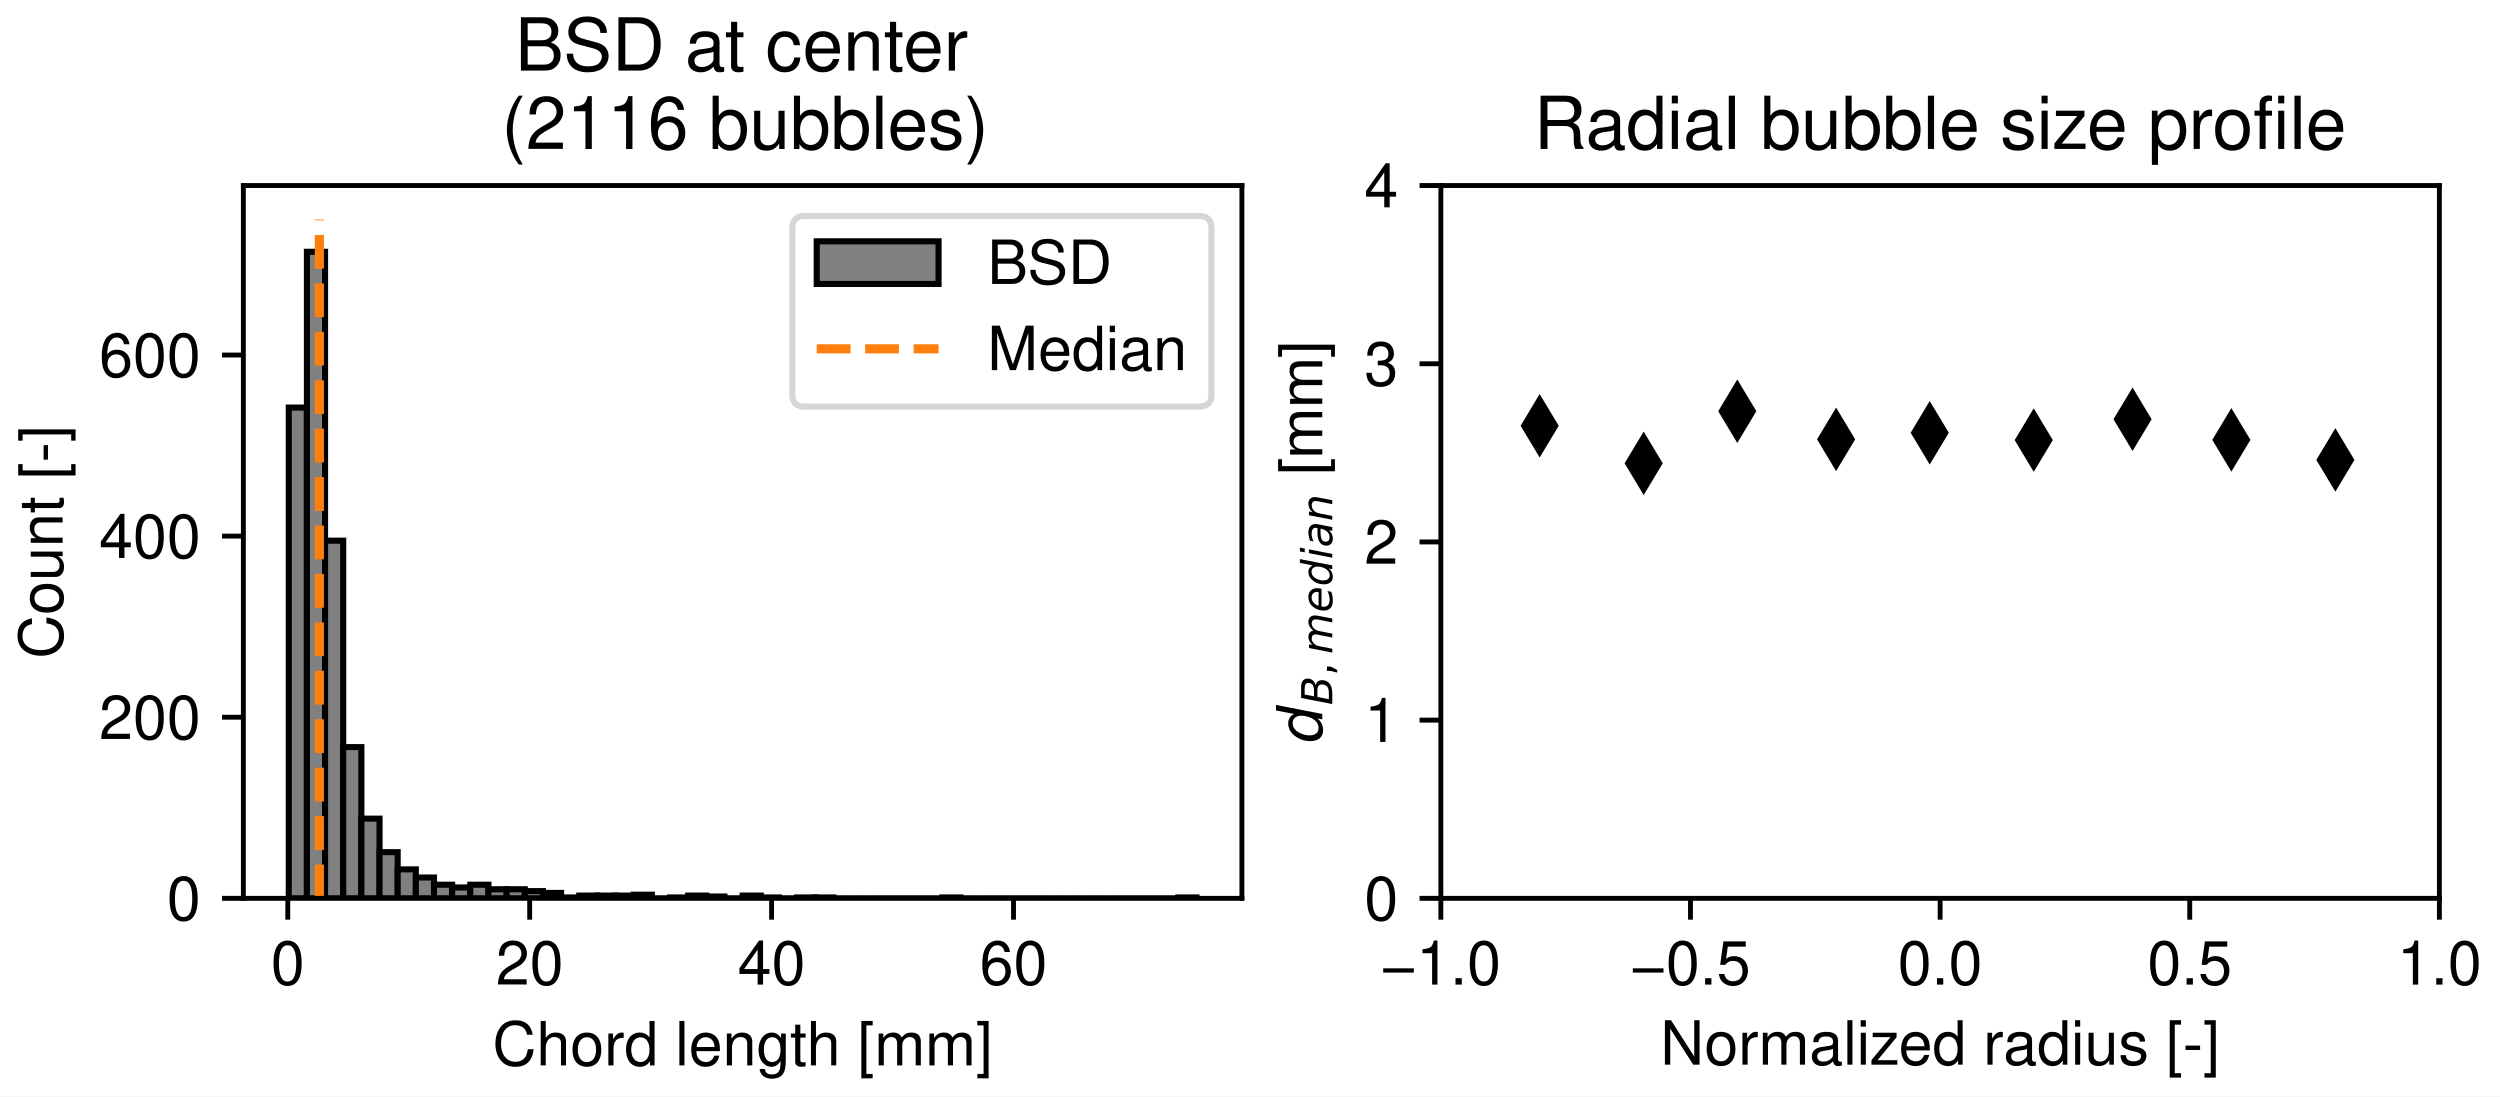
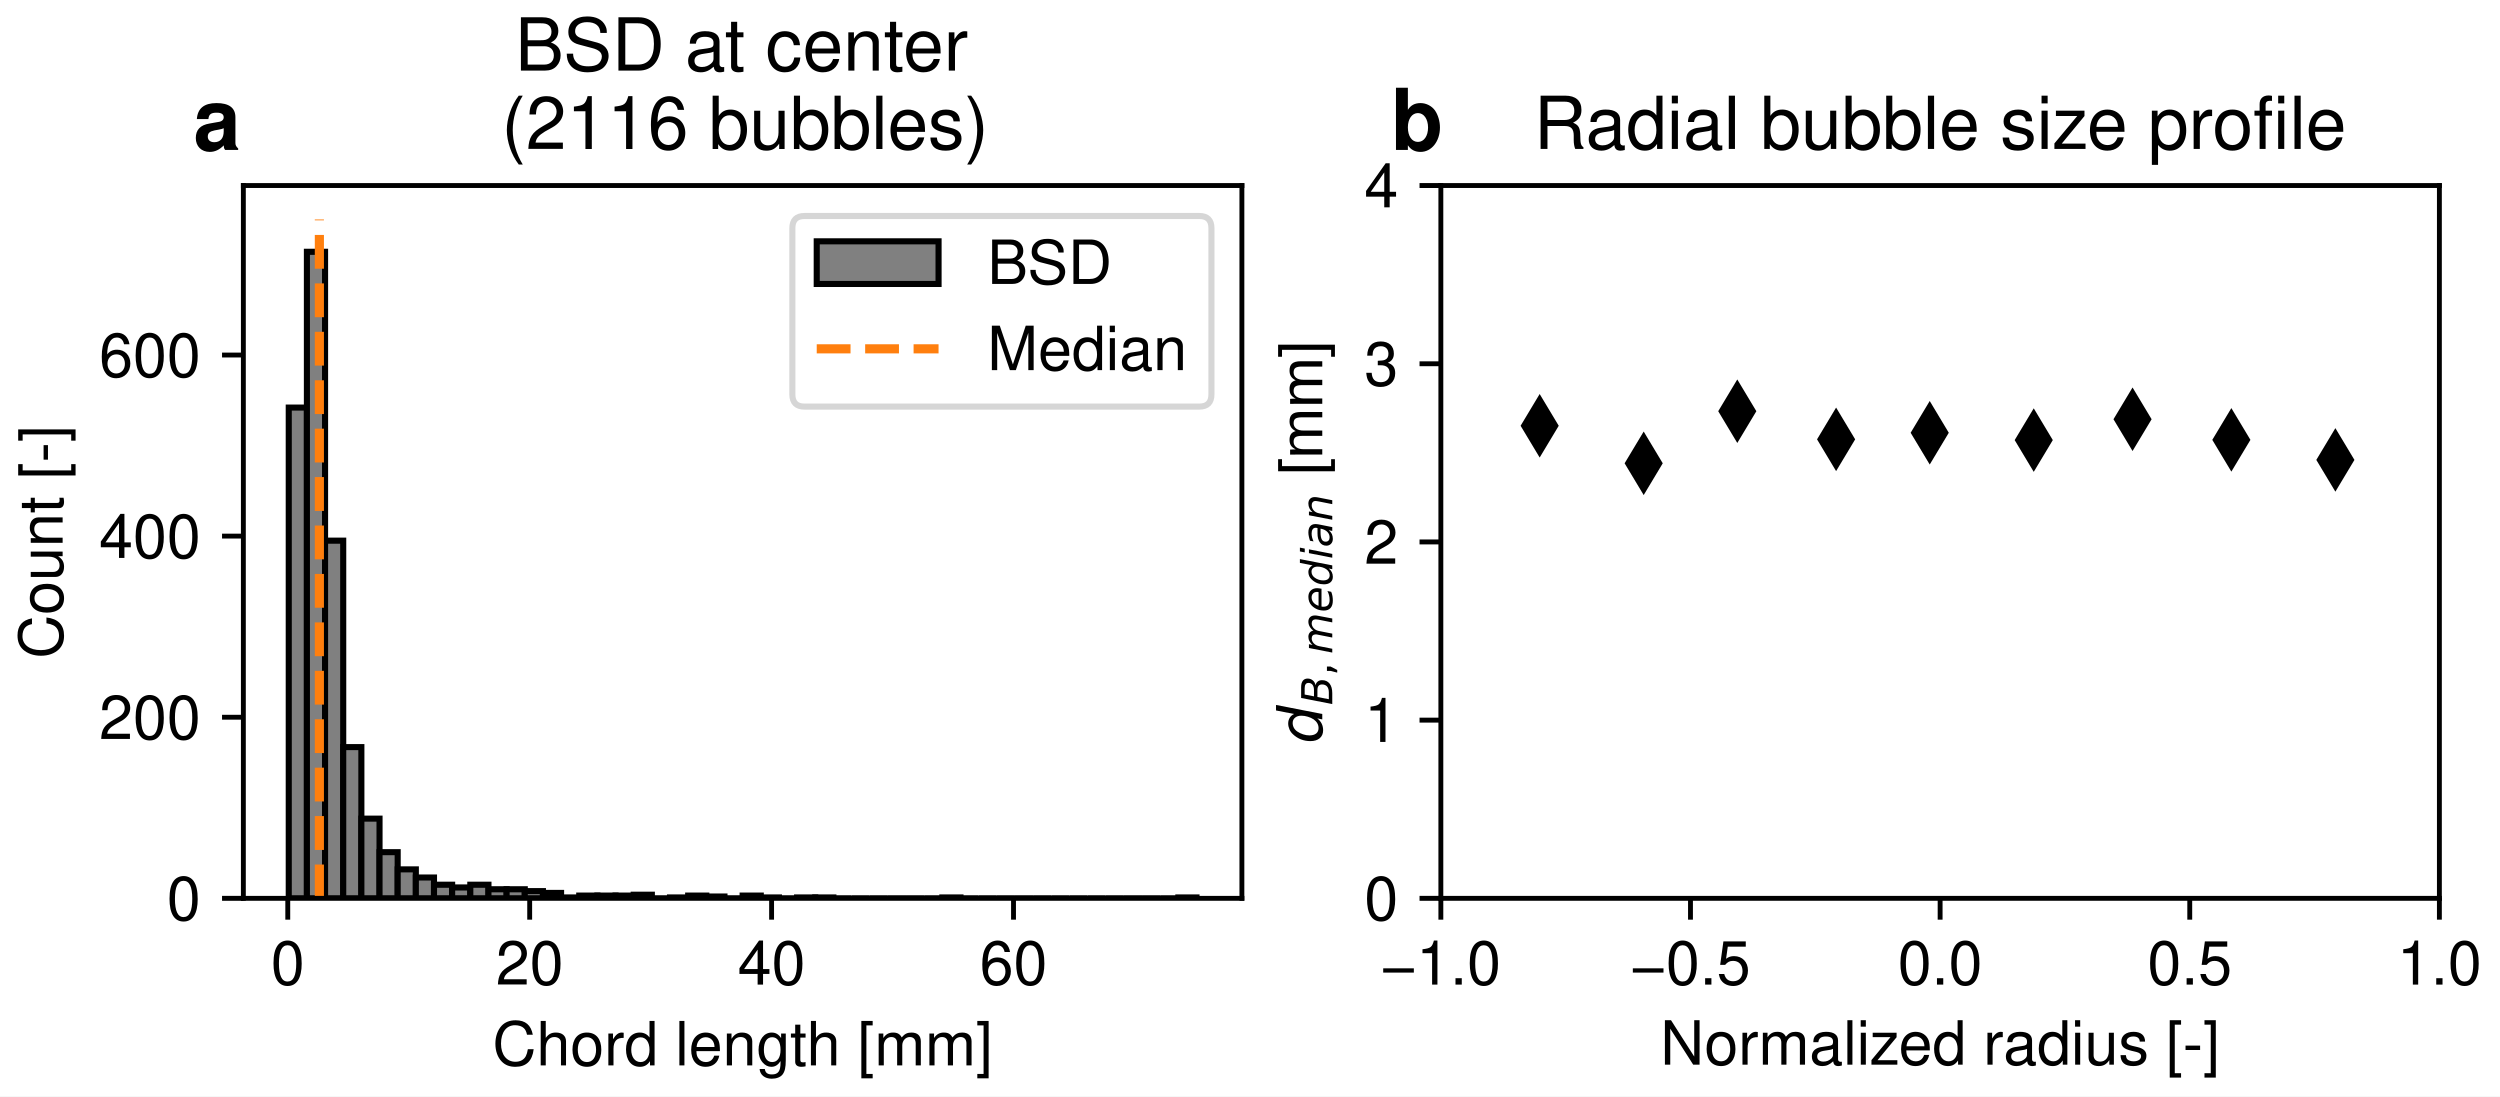
<svg xmlns="http://www.w3.org/2000/svg" xmlns:xlink="http://www.w3.org/1999/xlink" width="410.4pt" height="180pt" viewBox="0 0 410.4 180" version="1.1">
  <defs>
    <style type="text/css">*{stroke-linejoin: round; stroke-linecap: butt}</style>
  </defs>
  <g id="figure_1">
    <g id="patch_1">
      <path d="M 0 180  L 410.4 180  L 410.4 0  L 0 0  z " style="fill: #ffffff" />
    </g>
    <g id="axes_1">
      <g id="patch_2">
        <path d="M 39.95 147.47  L 203.869 147.47  L 203.869 30.457  L 39.95 30.457  z " style="fill: #ffffff" />
      </g>
      <g id="patch_3">
-         <path d="M 47.401 147.47  L 50.381 147.47  L 50.381 66.903  L 47.401 66.903  z " clip-path="url(#paa03c7741f)" style="fill: #808080; stroke: #000000; stroke-linejoin: miter" />
+         <path d="M 47.401 147.47  L 50.381 147.47  L 50.381 66.903  L 47.401 66.903  z " clip-path="url(#p2c3a8cc95c)" style="fill: #808080; stroke: #000000; stroke-linejoin: miter" />
      </g>
      <g id="patch_4">
-         <path d="M 50.381 147.47  L 53.362 147.47  L 53.362 41.336  L 50.381 41.336  z " clip-path="url(#paa03c7741f)" style="fill: #808080; stroke: #000000; stroke-linejoin: miter" />
+         <path d="M 50.381 147.47  L 53.362 147.47  L 53.362 41.336  L 50.381 41.336  z " clip-path="url(#p2c3a8cc95c)" style="fill: #808080; stroke: #000000; stroke-linejoin: miter" />
      </g>
      <g id="patch_5">
-         <path d="M 53.362 147.47  L 56.342 147.47  L 56.342 88.754  L 53.362 88.754  z " clip-path="url(#paa03c7741f)" style="fill: #808080; stroke: #000000; stroke-linejoin: miter" />
+         <path d="M 53.362 147.47  L 56.342 147.47  L 56.342 88.754  L 53.362 88.754  z " clip-path="url(#p2c3a8cc95c)" style="fill: #808080; stroke: #000000; stroke-linejoin: miter" />
      </g>
      <g id="patch_6">
-         <path d="M 56.342 147.47  L 59.322 147.47  L 59.322 122.646  L 56.342 122.646  z " clip-path="url(#paa03c7741f)" style="fill: #808080; stroke: #000000; stroke-linejoin: miter" />
+         <path d="M 56.342 147.47  L 59.322 147.47  L 59.322 122.646  L 56.342 122.646  z " clip-path="url(#p2c3a8cc95c)" style="fill: #808080; stroke: #000000; stroke-linejoin: miter" />
      </g>
      <g id="patch_7">
-         <path d="M 59.322 147.47  L 62.303 147.47  L 62.303 134.389  L 59.322 134.389  z " clip-path="url(#paa03c7741f)" style="fill: #808080; stroke: #000000; stroke-linejoin: miter" />
+         <path d="M 59.322 147.47  L 62.303 147.47  L 62.303 134.389  L 59.322 134.389  z " clip-path="url(#p2c3a8cc95c)" style="fill: #808080; stroke: #000000; stroke-linejoin: miter" />
      </g>
      <g id="patch_8">
-         <path d="M 62.303 147.47  L 65.283 147.47  L 65.283 139.889  L 62.303 139.889  z " clip-path="url(#paa03c7741f)" style="fill: #808080; stroke: #000000; stroke-linejoin: miter" />
+         <path d="M 62.303 147.47  L 65.283 147.47  L 65.283 139.889  L 62.303 139.889  z " clip-path="url(#p2c3a8cc95c)" style="fill: #808080; stroke: #000000; stroke-linejoin: miter" />
      </g>
      <g id="patch_9">
-         <path d="M 65.283 147.47  L 68.264 147.47  L 68.264 142.713  L 65.283 142.713  z " clip-path="url(#paa03c7741f)" style="fill: #808080; stroke: #000000; stroke-linejoin: miter" />
+         <path d="M 65.283 147.47  L 68.264 147.47  L 68.264 142.713  L 65.283 142.713  z " clip-path="url(#p2c3a8cc95c)" style="fill: #808080; stroke: #000000; stroke-linejoin: miter" />
      </g>
      <g id="patch_10">
-         <path d="M 68.264 147.47  L 71.244 147.47  L 71.244 144.051  L 68.264 144.051  z " clip-path="url(#paa03c7741f)" style="fill: #808080; stroke: #000000; stroke-linejoin: miter" />
+         <path d="M 68.264 147.47  L 71.244 147.47  L 71.244 144.051  L 68.264 144.051  z " clip-path="url(#p2c3a8cc95c)" style="fill: #808080; stroke: #000000; stroke-linejoin: miter" />
      </g>
      <g id="patch_11">
-         <path d="M 71.244 147.47  L 74.224 147.47  L 74.224 145.24  L 71.244 145.24  z " clip-path="url(#paa03c7741f)" style="fill: #808080; stroke: #000000; stroke-linejoin: miter" />
+         <path d="M 71.244 147.47  L 74.224 147.47  L 74.224 145.24  L 71.244 145.24  z " clip-path="url(#p2c3a8cc95c)" style="fill: #808080; stroke: #000000; stroke-linejoin: miter" />
      </g>
      <g id="patch_12">
-         <path d="M 74.224 147.47  L 77.205 147.47  L 77.205 145.686  L 74.224 145.686  z " clip-path="url(#paa03c7741f)" style="fill: #808080; stroke: #000000; stroke-linejoin: miter" />
+         <path d="M 74.224 147.47  L 77.205 147.47  L 77.205 145.686  L 74.224 145.686  z " clip-path="url(#p2c3a8cc95c)" style="fill: #808080; stroke: #000000; stroke-linejoin: miter" />
      </g>
      <g id="patch_13">
-         <path d="M 77.205 147.47  L 80.185 147.47  L 80.185 145.24  L 77.205 145.24  z " clip-path="url(#paa03c7741f)" style="fill: #808080; stroke: #000000; stroke-linejoin: miter" />
+         <path d="M 77.205 147.47  L 80.185 147.47  L 80.185 145.24  L 77.205 145.24  z " clip-path="url(#p2c3a8cc95c)" style="fill: #808080; stroke: #000000; stroke-linejoin: miter" />
      </g>
      <g id="patch_14">
-         <path d="M 80.185 147.47  L 83.165 147.47  L 83.165 145.984  L 80.185 145.984  z " clip-path="url(#paa03c7741f)" style="fill: #808080; stroke: #000000; stroke-linejoin: miter" />
+         <path d="M 80.185 147.47  L 83.165 147.47  L 83.165 145.984  L 80.185 145.984  z " clip-path="url(#p2c3a8cc95c)" style="fill: #808080; stroke: #000000; stroke-linejoin: miter" />
      </g>
      <g id="patch_15">
-         <path d="M 83.165 147.47  L 86.146 147.47  L 86.146 145.984  L 83.165 145.984  z " clip-path="url(#paa03c7741f)" style="fill: #808080; stroke: #000000; stroke-linejoin: miter" />
+         <path d="M 83.165 147.47  L 86.146 147.47  L 86.146 145.984  L 83.165 145.984  z " clip-path="url(#p2c3a8cc95c)" style="fill: #808080; stroke: #000000; stroke-linejoin: miter" />
      </g>
      <g id="patch_16">
-         <path d="M 86.146 147.47  L 89.126 147.47  L 89.126 146.281  L 86.146 146.281  z " clip-path="url(#paa03c7741f)" style="fill: #808080; stroke: #000000; stroke-linejoin: miter" />
+         <path d="M 86.146 147.47  L 89.126 147.47  L 89.126 146.281  L 86.146 146.281  z " clip-path="url(#p2c3a8cc95c)" style="fill: #808080; stroke: #000000; stroke-linejoin: miter" />
      </g>
      <g id="patch_17">
-         <path d="M 89.126 147.47  L 92.106 147.47  L 92.106 146.578  L 89.126 146.578  z " clip-path="url(#paa03c7741f)" style="fill: #808080; stroke: #000000; stroke-linejoin: miter" />
+         <path d="M 89.126 147.47  L 92.106 147.47  L 92.106 146.578  L 89.126 146.578  z " clip-path="url(#p2c3a8cc95c)" style="fill: #808080; stroke: #000000; stroke-linejoin: miter" />
      </g>
      <g id="patch_18">
-         <path d="M 92.106 147.47  L 95.087 147.47  L 95.087 147.321  L 92.106 147.321  z " clip-path="url(#paa03c7741f)" style="fill: #808080; stroke: #000000; stroke-linejoin: miter" />
+         <path d="M 92.106 147.47  L 95.087 147.47  L 95.087 147.321  L 92.106 147.321  z " clip-path="url(#p2c3a8cc95c)" style="fill: #808080; stroke: #000000; stroke-linejoin: miter" />
      </g>
      <g id="patch_19">
-         <path d="M 95.087 147.47  L 98.067 147.47  L 98.067 147.024  L 95.087 147.024  z " clip-path="url(#paa03c7741f)" style="fill: #808080; stroke: #000000; stroke-linejoin: miter" />
+         <path d="M 95.087 147.47  L 98.067 147.47  L 98.067 147.024  L 95.087 147.024  z " clip-path="url(#p2c3a8cc95c)" style="fill: #808080; stroke: #000000; stroke-linejoin: miter" />
      </g>
      <g id="patch_20">
-         <path d="M 98.067 147.47  L 101.047 147.47  L 101.047 147.024  L 98.067 147.024  z " clip-path="url(#paa03c7741f)" style="fill: #808080; stroke: #000000; stroke-linejoin: miter" />
+         <path d="M 98.067 147.47  L 101.047 147.47  L 101.047 147.024  L 98.067 147.024  z " clip-path="url(#p2c3a8cc95c)" style="fill: #808080; stroke: #000000; stroke-linejoin: miter" />
      </g>
      <g id="patch_21">
-         <path d="M 101.047 147.47  L 104.028 147.47  L 104.028 147.024  L 101.047 147.024  z " clip-path="url(#paa03c7741f)" style="fill: #808080; stroke: #000000; stroke-linejoin: miter" />
+         <path d="M 101.047 147.47  L 104.028 147.47  L 104.028 147.024  L 101.047 147.024  z " clip-path="url(#p2c3a8cc95c)" style="fill: #808080; stroke: #000000; stroke-linejoin: miter" />
      </g>
      <g id="patch_22">
-         <path d="M 104.028 147.47  L 107.008 147.47  L 107.008 146.875  L 104.028 146.875  z " clip-path="url(#paa03c7741f)" style="fill: #808080; stroke: #000000; stroke-linejoin: miter" />
+         <path d="M 104.028 147.47  L 107.008 147.47  L 107.008 146.875  L 104.028 146.875  z " clip-path="url(#p2c3a8cc95c)" style="fill: #808080; stroke: #000000; stroke-linejoin: miter" />
      </g>
      <g id="patch_23">
-         <path d="M 107.008 147.47  L 109.988 147.47  L 109.988 147.47  L 107.008 147.47  z " clip-path="url(#paa03c7741f)" style="fill: #808080; stroke: #000000; stroke-linejoin: miter" />
+         <path d="M 107.008 147.47  L 109.988 147.47  L 109.988 147.47  L 107.008 147.47  z " clip-path="url(#p2c3a8cc95c)" style="fill: #808080; stroke: #000000; stroke-linejoin: miter" />
      </g>
      <g id="patch_24">
-         <path d="M 109.988 147.47  L 112.969 147.47  L 112.969 147.321  L 109.988 147.321  z " clip-path="url(#paa03c7741f)" style="fill: #808080; stroke: #000000; stroke-linejoin: miter" />
+         <path d="M 109.988 147.47  L 112.969 147.47  L 112.969 147.321  L 109.988 147.321  z " clip-path="url(#p2c3a8cc95c)" style="fill: #808080; stroke: #000000; stroke-linejoin: miter" />
      </g>
      <g id="patch_25">
-         <path d="M 112.969 147.47  L 115.949 147.47  L 115.949 147.024  L 112.969 147.024  z " clip-path="url(#paa03c7741f)" style="fill: #808080; stroke: #000000; stroke-linejoin: miter" />
+         <path d="M 112.969 147.47  L 115.949 147.47  L 115.949 147.024  L 112.969 147.024  z " clip-path="url(#p2c3a8cc95c)" style="fill: #808080; stroke: #000000; stroke-linejoin: miter" />
      </g>
      <g id="patch_26">
-         <path d="M 115.949 147.47  L 118.929 147.47  L 118.929 147.173  L 115.949 147.173  z " clip-path="url(#paa03c7741f)" style="fill: #808080; stroke: #000000; stroke-linejoin: miter" />
+         <path d="M 115.949 147.47  L 118.929 147.47  L 118.929 147.173  L 115.949 147.173  z " clip-path="url(#p2c3a8cc95c)" style="fill: #808080; stroke: #000000; stroke-linejoin: miter" />
      </g>
      <g id="patch_27">
-         <path d="M 118.929 147.47  L 121.91 147.47  L 121.91 147.47  L 118.929 147.47  z " clip-path="url(#paa03c7741f)" style="fill: #808080; stroke: #000000; stroke-linejoin: miter" />
+         <path d="M 118.929 147.47  L 121.91 147.47  L 121.91 147.47  L 118.929 147.47  z " clip-path="url(#p2c3a8cc95c)" style="fill: #808080; stroke: #000000; stroke-linejoin: miter" />
      </g>
      <g id="patch_28">
-         <path d="M 121.91 147.47  L 124.89 147.47  L 124.89 147.024  L 121.91 147.024  z " clip-path="url(#paa03c7741f)" style="fill: #808080; stroke: #000000; stroke-linejoin: miter" />
+         <path d="M 121.91 147.47  L 124.89 147.47  L 124.89 147.024  L 121.91 147.024  z " clip-path="url(#p2c3a8cc95c)" style="fill: #808080; stroke: #000000; stroke-linejoin: miter" />
      </g>
      <g id="patch_29">
-         <path d="M 124.89 147.47  L 127.87 147.47  L 127.87 147.321  L 124.89 147.321  z " clip-path="url(#paa03c7741f)" style="fill: #808080; stroke: #000000; stroke-linejoin: miter" />
+         <path d="M 124.89 147.47  L 127.87 147.47  L 127.87 147.321  L 124.89 147.321  z " clip-path="url(#p2c3a8cc95c)" style="fill: #808080; stroke: #000000; stroke-linejoin: miter" />
      </g>
      <g id="patch_30">
-         <path d="M 127.87 147.47  L 130.851 147.47  L 130.851 147.47  L 127.87 147.47  z " clip-path="url(#paa03c7741f)" style="fill: #808080; stroke: #000000; stroke-linejoin: miter" />
+         <path d="M 127.87 147.47  L 130.851 147.47  L 130.851 147.47  L 127.87 147.47  z " clip-path="url(#p2c3a8cc95c)" style="fill: #808080; stroke: #000000; stroke-linejoin: miter" />
      </g>
      <g id="patch_31">
-         <path d="M 130.851 147.47  L 133.831 147.47  L 133.831 147.321  L 130.851 147.321  z " clip-path="url(#paa03c7741f)" style="fill: #808080; stroke: #000000; stroke-linejoin: miter" />
+         <path d="M 130.851 147.47  L 133.831 147.47  L 133.831 147.321  L 130.851 147.321  z " clip-path="url(#p2c3a8cc95c)" style="fill: #808080; stroke: #000000; stroke-linejoin: miter" />
      </g>
      <g id="patch_32">
-         <path d="M 133.831 147.47  L 136.811 147.47  L 136.811 147.321  L 133.831 147.321  z " clip-path="url(#paa03c7741f)" style="fill: #808080; stroke: #000000; stroke-linejoin: miter" />
+         <path d="M 133.831 147.47  L 136.811 147.47  L 136.811 147.321  L 133.831 147.321  z " clip-path="url(#p2c3a8cc95c)" style="fill: #808080; stroke: #000000; stroke-linejoin: miter" />
      </g>
      <g id="patch_33">
-         <path d="M 136.811 147.47  L 139.792 147.47  L 139.792 147.47  L 136.811 147.47  z " clip-path="url(#paa03c7741f)" style="fill: #808080; stroke: #000000; stroke-linejoin: miter" />
+         <path d="M 136.811 147.47  L 139.792 147.47  L 139.792 147.47  L 136.811 147.47  z " clip-path="url(#p2c3a8cc95c)" style="fill: #808080; stroke: #000000; stroke-linejoin: miter" />
      </g>
      <g id="patch_34">
-         <path d="M 139.792 147.47  L 142.772 147.47  L 142.772 147.47  L 139.792 147.47  z " clip-path="url(#paa03c7741f)" style="fill: #808080; stroke: #000000; stroke-linejoin: miter" />
+         <path d="M 139.792 147.47  L 142.772 147.47  L 142.772 147.47  L 139.792 147.47  z " clip-path="url(#p2c3a8cc95c)" style="fill: #808080; stroke: #000000; stroke-linejoin: miter" />
      </g>
      <g id="patch_35">
-         <path d="M 142.772 147.47  L 145.753 147.47  L 145.753 147.47  L 142.772 147.47  z " clip-path="url(#paa03c7741f)" style="fill: #808080; stroke: #000000; stroke-linejoin: miter" />
+         <path d="M 142.772 147.47  L 145.753 147.47  L 145.753 147.47  L 142.772 147.47  z " clip-path="url(#p2c3a8cc95c)" style="fill: #808080; stroke: #000000; stroke-linejoin: miter" />
      </g>
      <g id="patch_36">
-         <path d="M 145.753 147.47  L 148.733 147.47  L 148.733 147.47  L 145.753 147.47  z " clip-path="url(#paa03c7741f)" style="fill: #808080; stroke: #000000; stroke-linejoin: miter" />
+         <path d="M 145.753 147.47  L 148.733 147.47  L 148.733 147.47  L 145.753 147.47  z " clip-path="url(#p2c3a8cc95c)" style="fill: #808080; stroke: #000000; stroke-linejoin: miter" />
      </g>
      <g id="patch_37">
-         <path d="M 148.733 147.47  L 151.713 147.47  L 151.713 147.47  L 148.733 147.47  z " clip-path="url(#paa03c7741f)" style="fill: #808080; stroke: #000000; stroke-linejoin: miter" />
+         <path d="M 148.733 147.47  L 151.713 147.47  L 151.713 147.47  L 148.733 147.47  z " clip-path="url(#p2c3a8cc95c)" style="fill: #808080; stroke: #000000; stroke-linejoin: miter" />
      </g>
      <g id="patch_38">
-         <path d="M 151.713 147.47  L 154.694 147.47  L 154.694 147.47  L 151.713 147.47  z " clip-path="url(#paa03c7741f)" style="fill: #808080; stroke: #000000; stroke-linejoin: miter" />
+         <path d="M 151.713 147.47  L 154.694 147.47  L 154.694 147.47  L 151.713 147.47  z " clip-path="url(#p2c3a8cc95c)" style="fill: #808080; stroke: #000000; stroke-linejoin: miter" />
      </g>
      <g id="patch_39">
-         <path d="M 154.694 147.47  L 157.674 147.47  L 157.674 147.321  L 154.694 147.321  z " clip-path="url(#paa03c7741f)" style="fill: #808080; stroke: #000000; stroke-linejoin: miter" />
+         <path d="M 154.694 147.47  L 157.674 147.47  L 157.674 147.321  L 154.694 147.321  z " clip-path="url(#p2c3a8cc95c)" style="fill: #808080; stroke: #000000; stroke-linejoin: miter" />
      </g>
      <g id="patch_40">
-         <path d="M 157.674 147.47  L 160.654 147.47  L 160.654 147.47  L 157.674 147.47  z " clip-path="url(#paa03c7741f)" style="fill: #808080; stroke: #000000; stroke-linejoin: miter" />
+         <path d="M 157.674 147.47  L 160.654 147.47  L 160.654 147.47  L 157.674 147.47  z " clip-path="url(#p2c3a8cc95c)" style="fill: #808080; stroke: #000000; stroke-linejoin: miter" />
      </g>
      <g id="patch_41">
-         <path d="M 160.654 147.47  L 163.635 147.47  L 163.635 147.47  L 160.654 147.47  z " clip-path="url(#paa03c7741f)" style="fill: #808080; stroke: #000000; stroke-linejoin: miter" />
+         <path d="M 160.654 147.47  L 163.635 147.47  L 163.635 147.47  L 160.654 147.47  z " clip-path="url(#p2c3a8cc95c)" style="fill: #808080; stroke: #000000; stroke-linejoin: miter" />
      </g>
      <g id="patch_42">
-         <path d="M 163.635 147.47  L 166.615 147.47  L 166.615 147.47  L 163.635 147.47  z " clip-path="url(#paa03c7741f)" style="fill: #808080; stroke: #000000; stroke-linejoin: miter" />
+         <path d="M 163.635 147.47  L 166.615 147.47  L 166.615 147.47  L 163.635 147.47  z " clip-path="url(#p2c3a8cc95c)" style="fill: #808080; stroke: #000000; stroke-linejoin: miter" />
      </g>
      <g id="patch_43">
-         <path d="M 166.615 147.47  L 169.595 147.47  L 169.595 147.47  L 166.615 147.47  z " clip-path="url(#paa03c7741f)" style="fill: #808080; stroke: #000000; stroke-linejoin: miter" />
+         <path d="M 166.615 147.47  L 169.595 147.47  L 169.595 147.47  L 166.615 147.47  z " clip-path="url(#p2c3a8cc95c)" style="fill: #808080; stroke: #000000; stroke-linejoin: miter" />
      </g>
      <g id="patch_44">
-         <path d="M 169.595 147.47  L 172.576 147.47  L 172.576 147.47  L 169.595 147.47  z " clip-path="url(#paa03c7741f)" style="fill: #808080; stroke: #000000; stroke-linejoin: miter" />
+         <path d="M 169.595 147.47  L 172.576 147.47  L 172.576 147.47  L 169.595 147.47  z " clip-path="url(#p2c3a8cc95c)" style="fill: #808080; stroke: #000000; stroke-linejoin: miter" />
      </g>
      <g id="patch_45">
-         <path d="M 172.576 147.47  L 175.556 147.47  L 175.556 147.47  L 172.576 147.47  z " clip-path="url(#paa03c7741f)" style="fill: #808080; stroke: #000000; stroke-linejoin: miter" />
+         <path d="M 172.576 147.47  L 175.556 147.47  L 175.556 147.47  L 172.576 147.47  z " clip-path="url(#p2c3a8cc95c)" style="fill: #808080; stroke: #000000; stroke-linejoin: miter" />
      </g>
      <g id="patch_46">
-         <path d="M 175.556 147.47  L 178.536 147.47  L 178.536 147.47  L 175.556 147.47  z " clip-path="url(#paa03c7741f)" style="fill: #808080; stroke: #000000; stroke-linejoin: miter" />
+         <path d="M 175.556 147.47  L 178.536 147.47  L 178.536 147.47  L 175.556 147.47  z " clip-path="url(#p2c3a8cc95c)" style="fill: #808080; stroke: #000000; stroke-linejoin: miter" />
      </g>
      <g id="patch_47">
-         <path d="M 178.536 147.47  L 181.517 147.47  L 181.517 147.47  L 178.536 147.47  z " clip-path="url(#paa03c7741f)" style="fill: #808080; stroke: #000000; stroke-linejoin: miter" />
+         <path d="M 178.536 147.47  L 181.517 147.47  L 181.517 147.47  L 178.536 147.47  z " clip-path="url(#p2c3a8cc95c)" style="fill: #808080; stroke: #000000; stroke-linejoin: miter" />
      </g>
      <g id="patch_48">
-         <path d="M 181.517 147.47  L 184.497 147.47  L 184.497 147.47  L 181.517 147.47  z " clip-path="url(#paa03c7741f)" style="fill: #808080; stroke: #000000; stroke-linejoin: miter" />
+         <path d="M 181.517 147.47  L 184.497 147.47  L 184.497 147.47  L 181.517 147.47  z " clip-path="url(#p2c3a8cc95c)" style="fill: #808080; stroke: #000000; stroke-linejoin: miter" />
      </g>
      <g id="patch_49">
-         <path d="M 184.497 147.47  L 187.477 147.47  L 187.477 147.47  L 184.497 147.47  z " clip-path="url(#paa03c7741f)" style="fill: #808080; stroke: #000000; stroke-linejoin: miter" />
+         <path d="M 184.497 147.47  L 187.477 147.47  L 187.477 147.47  L 184.497 147.47  z " clip-path="url(#p2c3a8cc95c)" style="fill: #808080; stroke: #000000; stroke-linejoin: miter" />
      </g>
      <g id="patch_50">
-         <path d="M 187.477 147.47  L 190.458 147.47  L 190.458 147.47  L 187.477 147.47  z " clip-path="url(#paa03c7741f)" style="fill: #808080; stroke: #000000; stroke-linejoin: miter" />
+         <path d="M 187.477 147.47  L 190.458 147.47  L 190.458 147.47  L 187.477 147.47  z " clip-path="url(#p2c3a8cc95c)" style="fill: #808080; stroke: #000000; stroke-linejoin: miter" />
      </g>
      <g id="patch_51">
-         <path d="M 190.458 147.47  L 193.438 147.47  L 193.438 147.47  L 190.458 147.47  z " clip-path="url(#paa03c7741f)" style="fill: #808080; stroke: #000000; stroke-linejoin: miter" />
+         <path d="M 190.458 147.47  L 193.438 147.47  L 193.438 147.47  L 190.458 147.47  z " clip-path="url(#p2c3a8cc95c)" style="fill: #808080; stroke: #000000; stroke-linejoin: miter" />
      </g>
      <g id="patch_52">
-         <path d="M 193.438 147.47  L 196.418 147.47  L 196.418 147.321  L 193.438 147.321  z " clip-path="url(#paa03c7741f)" style="fill: #808080; stroke: #000000; stroke-linejoin: miter" />
+         <path d="M 193.438 147.47  L 196.418 147.47  L 196.418 147.321  L 193.438 147.321  z " clip-path="url(#p2c3a8cc95c)" style="fill: #808080; stroke: #000000; stroke-linejoin: miter" />
      </g>
      <g id="matplotlib.axis_1">
        <g id="xtick_1">
          <g id="line2d_1">
            <defs>
-               <path id="m895a985698" d="M 0 0  L 0 3.5  " style="stroke: #000000; stroke-width: 0.8" />
+               <path id="m1dc6f350eb" d="M 0 0  L 0 3.5  " style="stroke: #000000; stroke-width: 0.8" />
            </defs>
            <g>
-               <use xlink:href="#m895a985698" x="47.24" y="147.47" style="stroke: #000000; stroke-width: 0.8" />
+               <use xlink:href="#m1dc6f350eb" x="47.24" y="147.47" style="stroke: #000000; stroke-width: 0.8" />
            </g>
          </g>
          <g id="text_1">
            <text style="font-size: 10px; font-family: 'helvetica', 'arial', 'DejaVu Sans', 'Bitstream Vera Sans', 'Computer Modern Sans Serif', 'Lucida Grande', 'Verdana', 'Geneva', 'Lucid', 'Arial', 'Helvetica', 'Avant Garde', sans-serif; text-anchor: middle" x="47.24" y="161.628" transform="rotate(-0 47.24007 161.6279)">0</text>
          </g>
        </g>
        <g id="xtick_2">
          <g id="line2d_2">
            <g>
-               <use xlink:href="#m895a985698" x="86.953" y="147.47" style="stroke: #000000; stroke-width: 0.8" />
+               <use xlink:href="#m1dc6f350eb" x="86.953" y="147.47" style="stroke: #000000; stroke-width: 0.8" />
            </g>
          </g>
          <g id="text_2">
            <text style="font-size: 10px; font-family: 'helvetica', 'arial', 'DejaVu Sans', 'Bitstream Vera Sans', 'Computer Modern Sans Serif', 'Lucida Grande', 'Verdana', 'Geneva', 'Lucid', 'Arial', 'Helvetica', 'Avant Garde', sans-serif; text-anchor: middle" x="86.953" y="161.628" transform="rotate(-0 86.95266 161.6279)">20</text>
          </g>
        </g>
        <g id="xtick_3">
          <g id="line2d_3">
            <g>
-               <use xlink:href="#m895a985698" x="126.665" y="147.47" style="stroke: #000000; stroke-width: 0.8" />
+               <use xlink:href="#m1dc6f350eb" x="126.665" y="147.47" style="stroke: #000000; stroke-width: 0.8" />
            </g>
          </g>
          <g id="text_3">
            <text style="font-size: 10px; font-family: 'helvetica', 'arial', 'DejaVu Sans', 'Bitstream Vera Sans', 'Computer Modern Sans Serif', 'Lucida Grande', 'Verdana', 'Geneva', 'Lucid', 'Arial', 'Helvetica', 'Avant Garde', sans-serif; text-anchor: middle" x="126.665" y="161.628" transform="rotate(-0 126.6652 161.6279)">40</text>
          </g>
        </g>
        <g id="xtick_4">
          <g id="line2d_4">
            <g>
-               <use xlink:href="#m895a985698" x="166.378" y="147.47" style="stroke: #000000; stroke-width: 0.8" />
+               <use xlink:href="#m1dc6f350eb" x="166.378" y="147.47" style="stroke: #000000; stroke-width: 0.8" />
            </g>
          </g>
          <g id="text_4">
            <text style="font-size: 10px; font-family: 'helvetica', 'arial', 'DejaVu Sans', 'Bitstream Vera Sans', 'Computer Modern Sans Serif', 'Lucida Grande', 'Verdana', 'Geneva', 'Lucid', 'Arial', 'Helvetica', 'Avant Garde', sans-serif; text-anchor: middle" x="166.378" y="161.628" transform="rotate(-0 166.3778 161.6279)">60</text>
          </g>
        </g>
        <g id="text_5">
          <text style="font-size: 10px; font-family: 'helvetica', 'arial', 'DejaVu Sans', 'Bitstream Vera Sans', 'Computer Modern Sans Serif', 'Lucida Grande', 'Verdana', 'Geneva', 'Lucid', 'Arial', 'Helvetica', 'Avant Garde', sans-serif; text-anchor: middle" x="121.91" y="174.895" transform="rotate(-0 121.9098 174.8951)">Chord length [mm]</text>
        </g>
      </g>
      <g id="matplotlib.axis_2">
        <g id="ytick_1">
          <g id="line2d_5">
            <defs>
-               <path id="m8ec2509b8d" d="M 0 0  L -3.5 0  " style="stroke: #000000; stroke-width: 0.8" />
+               <path id="m06cadfd174" d="M 0 0  L -3.5 0  " style="stroke: #000000; stroke-width: 0.8" />
            </defs>
            <g>
-               <use xlink:href="#m8ec2509b8d" x="39.95" y="147.47" style="stroke: #000000; stroke-width: 0.8" />
+               <use xlink:href="#m06cadfd174" x="39.95" y="147.47" style="stroke: #000000; stroke-width: 0.8" />
            </g>
          </g>
          <g id="text_6">
            <text style="font-size: 10px; font-family: 'helvetica', 'arial', 'DejaVu Sans', 'Bitstream Vera Sans', 'Computer Modern Sans Serif', 'Lucida Grande', 'Verdana', 'Geneva', 'Lucid', 'Arial', 'Helvetica', 'Avant Garde', sans-serif; text-anchor: end" x="32.95" y="151.049" transform="rotate(-0 32.95024 151.049)">0</text>
          </g>
        </g>
        <g id="ytick_2">
          <g id="line2d_6">
            <g>
-               <use xlink:href="#m8ec2509b8d" x="39.95" y="117.741" style="stroke: #000000; stroke-width: 0.8" />
+               <use xlink:href="#m06cadfd174" x="39.95" y="117.741" style="stroke: #000000; stroke-width: 0.8" />
            </g>
          </g>
          <g id="text_7">
            <text style="font-size: 10px; font-family: 'helvetica', 'arial', 'DejaVu Sans', 'Bitstream Vera Sans', 'Computer Modern Sans Serif', 'Lucida Grande', 'Verdana', 'Geneva', 'Lucid', 'Arial', 'Helvetica', 'Avant Garde', sans-serif; text-anchor: end" x="32.95" y="121.32" transform="rotate(-0 32.95024 121.3196)">200</text>
          </g>
        </g>
        <g id="ytick_3">
          <g id="line2d_7">
            <g>
-               <use xlink:href="#m8ec2509b8d" x="39.95" y="88.011" style="stroke: #000000; stroke-width: 0.8" />
+               <use xlink:href="#m06cadfd174" x="39.95" y="88.011" style="stroke: #000000; stroke-width: 0.8" />
            </g>
          </g>
          <g id="text_8">
            <text style="font-size: 10px; font-family: 'helvetica', 'arial', 'DejaVu Sans', 'Bitstream Vera Sans', 'Computer Modern Sans Serif', 'Lucida Grande', 'Verdana', 'Geneva', 'Lucid', 'Arial', 'Helvetica', 'Avant Garde', sans-serif; text-anchor: end" x="32.95" y="91.59" transform="rotate(-0 32.95024 91.59017)">400</text>
          </g>
        </g>
        <g id="ytick_4">
          <g id="line2d_8">
            <g>
-               <use xlink:href="#m8ec2509b8d" x="39.95" y="58.282" style="stroke: #000000; stroke-width: 0.8" />
+               <use xlink:href="#m06cadfd174" x="39.95" y="58.282" style="stroke: #000000; stroke-width: 0.8" />
            </g>
          </g>
          <g id="text_9">
            <text style="font-size: 10px; font-family: 'helvetica', 'arial', 'DejaVu Sans', 'Bitstream Vera Sans', 'Computer Modern Sans Serif', 'Lucida Grande', 'Verdana', 'Geneva', 'Lucid', 'Arial', 'Helvetica', 'Avant Garde', sans-serif; text-anchor: end" x="32.95" y="61.861" transform="rotate(-0 32.95024 61.86076)">600</text>
          </g>
        </g>
        <g id="text_10">
          <text style="font-size: 10px; font-family: 'helvetica', 'arial', 'DejaVu Sans', 'Bitstream Vera Sans', 'Computer Modern Sans Serif', 'Lucida Grande', 'Verdana', 'Geneva', 'Lucid', 'Arial', 'Helvetica', 'Avant Garde', sans-serif; text-anchor: middle" x="10.28" y="88.964" transform="rotate(-90 10.27993 88.96372)">Count [-]</text>
        </g>
      </g>
      <g id="line2d_9">
-         <path d="M 52.428 147.47  L 52.428 36.029  " clip-path="url(#paa03c7741f)" style="fill: none; stroke-dasharray: 5.55,2.4; stroke-dashoffset: 0; stroke: #ff7f0e; stroke-width: 1.5" />
+         <path d="M 52.428 147.47  L 52.428 36.029  " clip-path="url(#p2c3a8cc95c)" style="fill: none; stroke-dasharray: 5.55,2.4; stroke-dashoffset: 0; stroke: #ff7f0e; stroke-width: 1.5" />
      </g>
      <g id="patch_53">
        <path d="M 39.95 147.47  L 39.95 30.457  " style="fill: none; stroke: #000000; stroke-width: 0.8; stroke-linejoin: miter; stroke-linecap: square" />
      </g>
      <g id="patch_54">
        <path d="M 203.869 147.47  L 203.869 30.457  " style="fill: none; stroke: #000000; stroke-width: 0.8; stroke-linejoin: miter; stroke-linecap: square" />
      </g>
      <g id="patch_55">
        <path d="M 39.95 147.47  L 203.869 147.47  " style="fill: none; stroke: #000000; stroke-width: 0.8; stroke-linejoin: miter; stroke-linecap: square" />
      </g>
      <g id="patch_56">
        <path d="M 39.95 30.457  L 203.869 30.457  " style="fill: none; stroke: #000000; stroke-width: 0.8; stroke-linejoin: miter; stroke-linecap: square" />
      </g>
      <g id="text_11">
+         <text style="font-weight: 700; font-size: 14px; font-family: 'helvetica', 'arial', 'DejaVu Sans', 'Bitstream Vera Sans', 'Computer Modern Sans Serif', 'Lucida Grande', 'Verdana', 'Geneva', 'Lucid', 'Arial', 'Helvetica', 'Avant Garde', sans-serif; text-anchor: start" x="31.754" y="24.607" transform="rotate(-0 31.75429 24.60673)">a</text>
+       </g>
+       <g id="text_12">
        <text style="font-size: 12px; font-family: 'helvetica', 'arial', 'DejaVu Sans', 'Bitstream Vera Sans', 'Computer Modern Sans Serif', 'Lucida Grande', 'Verdana', 'Geneva', 'Lucid', 'Arial', 'Helvetica', 'Avant Garde', sans-serif" transform="translate(84.5607 11.58962)">BSD at center</text>
        <text style="font-size: 12px; font-family: 'helvetica', 'arial', 'DejaVu Sans', 'Bitstream Vera Sans', 'Computer Modern Sans Serif', 'Lucida Grande', 'Verdana', 'Geneva', 'Lucid', 'Arial', 'Helvetica', 'Avant Garde', sans-serif" transform="translate(82.32758 24.45736)">(2116 bubbles)</text>
      </g>
      <g id="legend_1">
        <g id="patch_57">
          <path d="M 132.074 66.748  L 196.869 66.748  Q 198.869 66.748 198.869 64.748  L 198.869 37.457  Q 198.869 35.457 196.869 35.457  L 132.074 35.457  Q 130.074 35.457 130.074 37.457  L 130.074 64.748  Q 130.074 66.748 132.074 66.748  z " style="fill: #ffffff; opacity: 0.8; stroke: #cccccc; stroke-linejoin: miter" />
        </g>
        <g id="patch_58">
          <path d="M 134.074 46.615  L 154.074 46.615  L 154.074 39.615  L 134.074 39.615  z " style="fill: #808080; stroke: #000000; stroke-linejoin: miter" />
        </g>
-         <g id="text_12">
+         <g id="text_13">
          <text style="font-size: 10px; font-family: 'helvetica', 'arial', 'DejaVu Sans', 'Bitstream Vera Sans', 'Computer Modern Sans Serif', 'Lucida Grande', 'Verdana', 'Geneva', 'Lucid', 'Arial', 'Helvetica', 'Avant Garde', sans-serif; text-anchor: start" x="162.074" y="46.615" transform="rotate(-0 162.074 46.61518)">BSD</text>
        </g>
        <g id="line2d_10">
          <path d="M 134.074 57.26  L 144.074 57.26  L 154.074 57.26  " style="fill: none; stroke-dasharray: 5.55,2.4; stroke-dashoffset: 0; stroke: #ff7f0e; stroke-width: 1.5" />
        </g>
-         <g id="text_13">
+         <g id="text_14">
          <text style="font-size: 10px; font-family: 'helvetica', 'arial', 'DejaVu Sans', 'Bitstream Vera Sans', 'Computer Modern Sans Serif', 'Lucida Grande', 'Verdana', 'Geneva', 'Lucid', 'Arial', 'Helvetica', 'Avant Garde', sans-serif; text-anchor: start" x="162.074" y="60.76" transform="rotate(-0 162.074 60.76049)">Median</text>
        </g>
      </g>
    </g>
    <g id="axes_2">
      <g id="patch_59">
        <path d="M 236.531 147.47  L 400.45 147.47  L 400.45 30.457  L 236.531 30.457  z " style="fill: #ffffff" />
      </g>
      <g id="matplotlib.axis_3">
        <g id="xtick_5">
          <g id="line2d_11">
            <g>
-               <use xlink:href="#m895a985698" x="236.531" y="147.47" style="stroke: #000000; stroke-width: 0.8" />
-             </g>
-           </g>
-           <g id="text_14">
+               <use xlink:href="#m1dc6f350eb" x="236.531" y="147.47" style="stroke: #000000; stroke-width: 0.8" />
+             </g>
+           </g>
+           <g id="text_15">
            <text style="font-size: 10px; font-family: 'helvetica', 'arial', 'DejaVu Sans', 'Bitstream Vera Sans', 'Computer Modern Sans Serif', 'Lucida Grande', 'Verdana', 'Geneva', 'Lucid', 'Arial', 'Helvetica', 'Avant Garde', sans-serif; text-anchor: middle" x="236.531" y="161.628" transform="rotate(-0 236.5307 161.6279)">−1.0</text>
          </g>
        </g>
        <g id="xtick_6">
          <g id="line2d_12">
            <g>
-               <use xlink:href="#m895a985698" x="277.51" y="147.47" style="stroke: #000000; stroke-width: 0.8" />
-             </g>
-           </g>
-           <g id="text_15">
+               <use xlink:href="#m1dc6f350eb" x="277.51" y="147.47" style="stroke: #000000; stroke-width: 0.8" />
+             </g>
+           </g>
+           <g id="text_16">
            <text style="font-size: 10px; font-family: 'helvetica', 'arial', 'DejaVu Sans', 'Bitstream Vera Sans', 'Computer Modern Sans Serif', 'Lucida Grande', 'Verdana', 'Geneva', 'Lucid', 'Arial', 'Helvetica', 'Avant Garde', sans-serif; text-anchor: middle" x="277.51" y="161.628" transform="rotate(-0 277.5105 161.6279)">−0.5</text>
          </g>
        </g>
        <g id="xtick_7">
          <g id="line2d_13">
            <g>
-               <use xlink:href="#m895a985698" x="318.49" y="147.47" style="stroke: #000000; stroke-width: 0.8" />
-             </g>
-           </g>
-           <g id="text_16">
+               <use xlink:href="#m1dc6f350eb" x="318.49" y="147.47" style="stroke: #000000; stroke-width: 0.8" />
+             </g>
+           </g>
+           <g id="text_17">
            <text style="font-size: 10px; font-family: 'helvetica', 'arial', 'DejaVu Sans', 'Bitstream Vera Sans', 'Computer Modern Sans Serif', 'Lucida Grande', 'Verdana', 'Geneva', 'Lucid', 'Arial', 'Helvetica', 'Avant Garde', sans-serif; text-anchor: middle" x="318.49" y="161.628" transform="rotate(-0 318.4902 161.6279)">0.0</text>
          </g>
        </g>
        <g id="xtick_8">
          <g id="line2d_14">
            <g>
-               <use xlink:href="#m895a985698" x="359.47" y="147.47" style="stroke: #000000; stroke-width: 0.8" />
-             </g>
-           </g>
-           <g id="text_17">
+               <use xlink:href="#m1dc6f350eb" x="359.47" y="147.47" style="stroke: #000000; stroke-width: 0.8" />
+             </g>
+           </g>
+           <g id="text_18">
            <text style="font-size: 10px; font-family: 'helvetica', 'arial', 'DejaVu Sans', 'Bitstream Vera Sans', 'Computer Modern Sans Serif', 'Lucida Grande', 'Verdana', 'Geneva', 'Lucid', 'Arial', 'Helvetica', 'Avant Garde', sans-serif; text-anchor: middle" x="359.47" y="161.628" transform="rotate(-0 359.47 161.6279)">0.5</text>
          </g>
        </g>
        <g id="xtick_9">
          <g id="line2d_15">
            <g>
-               <use xlink:href="#m895a985698" x="400.45" y="147.47" style="stroke: #000000; stroke-width: 0.8" />
-             </g>
-           </g>
-           <g id="text_18">
+               <use xlink:href="#m1dc6f350eb" x="400.45" y="147.47" style="stroke: #000000; stroke-width: 0.8" />
+             </g>
+           </g>
+           <g id="text_19">
            <text style="font-size: 10px; font-family: 'helvetica', 'arial', 'DejaVu Sans', 'Bitstream Vera Sans', 'Computer Modern Sans Serif', 'Lucida Grande', 'Verdana', 'Geneva', 'Lucid', 'Arial', 'Helvetica', 'Avant Garde', sans-serif; text-anchor: middle" x="400.45" y="161.628" transform="rotate(-0 400.4498 161.6279)">1.0</text>
          </g>
        </g>
-         <g id="text_19">
+         <g id="text_20">
          <text style="font-size: 10px; font-family: 'helvetica', 'arial', 'DejaVu Sans', 'Bitstream Vera Sans', 'Computer Modern Sans Serif', 'Lucida Grande', 'Verdana', 'Geneva', 'Lucid', 'Arial', 'Helvetica', 'Avant Garde', sans-serif; text-anchor: middle" x="318.49" y="174.773" transform="rotate(-0 318.4902 174.7732)">Normalized radius [-]</text>
        </g>
      </g>
      <g id="matplotlib.axis_4">
        <g id="ytick_5">
          <g id="line2d_16">
            <g>
-               <use xlink:href="#m8ec2509b8d" x="236.531" y="147.47" style="stroke: #000000; stroke-width: 0.8" />
-             </g>
-           </g>
-           <g id="text_20">
+               <use xlink:href="#m06cadfd174" x="236.531" y="147.47" style="stroke: #000000; stroke-width: 0.8" />
+             </g>
+           </g>
+           <g id="text_21">
            <text style="font-size: 10px; font-family: 'helvetica', 'arial', 'DejaVu Sans', 'Bitstream Vera Sans', 'Computer Modern Sans Serif', 'Lucida Grande', 'Verdana', 'Geneva', 'Lucid', 'Arial', 'Helvetica', 'Avant Garde', sans-serif; text-anchor: end" x="229.531" y="151.049" transform="rotate(-0 229.5307 151.049)">0</text>
          </g>
        </g>
        <g id="ytick_6">
          <g id="line2d_17">
            <g>
-               <use xlink:href="#m8ec2509b8d" x="236.531" y="118.217" style="stroke: #000000; stroke-width: 0.8" />
-             </g>
-           </g>
-           <g id="text_21">
+               <use xlink:href="#m06cadfd174" x="236.531" y="118.217" style="stroke: #000000; stroke-width: 0.8" />
+             </g>
+           </g>
+           <g id="text_22">
            <text style="font-size: 10px; font-family: 'helvetica', 'arial', 'DejaVu Sans', 'Bitstream Vera Sans', 'Computer Modern Sans Serif', 'Lucida Grande', 'Verdana', 'Geneva', 'Lucid', 'Arial', 'Helvetica', 'Avant Garde', sans-serif; text-anchor: end" x="229.531" y="121.796" transform="rotate(-0 229.5307 121.7958)">1</text>
          </g>
        </g>
        <g id="ytick_7">
          <g id="line2d_18">
            <g>
-               <use xlink:href="#m8ec2509b8d" x="236.531" y="88.964" style="stroke: #000000; stroke-width: 0.8" />
-             </g>
-           </g>
-           <g id="text_22">
+               <use xlink:href="#m06cadfd174" x="236.531" y="88.964" style="stroke: #000000; stroke-width: 0.8" />
+             </g>
+           </g>
+           <g id="text_23">
            <text style="font-size: 10px; font-family: 'helvetica', 'arial', 'DejaVu Sans', 'Bitstream Vera Sans', 'Computer Modern Sans Serif', 'Lucida Grande', 'Verdana', 'Geneva', 'Lucid', 'Arial', 'Helvetica', 'Avant Garde', sans-serif; text-anchor: end" x="229.531" y="92.543" transform="rotate(-0 229.5307 92.54263)">2</text>
          </g>
        </g>
        <g id="ytick_8">
          <g id="line2d_19">
            <g>
-               <use xlink:href="#m8ec2509b8d" x="236.531" y="59.711" style="stroke: #000000; stroke-width: 0.8" />
-             </g>
-           </g>
-           <g id="text_23">
+               <use xlink:href="#m06cadfd174" x="236.531" y="59.711" style="stroke: #000000; stroke-width: 0.8" />
+             </g>
+           </g>
+           <g id="text_24">
            <text style="font-size: 10px; font-family: 'helvetica', 'arial', 'DejaVu Sans', 'Bitstream Vera Sans', 'Computer Modern Sans Serif', 'Lucida Grande', 'Verdana', 'Geneva', 'Lucid', 'Arial', 'Helvetica', 'Avant Garde', sans-serif; text-anchor: end" x="229.531" y="63.289" transform="rotate(-0 229.5307 63.28945)">3</text>
          </g>
        </g>
        <g id="ytick_9">
          <g id="line2d_20">
            <g>
-               <use xlink:href="#m8ec2509b8d" x="236.531" y="30.457" style="stroke: #000000; stroke-width: 0.8" />
-             </g>
-           </g>
-           <g id="text_24">
+               <use xlink:href="#m06cadfd174" x="236.531" y="30.457" style="stroke: #000000; stroke-width: 0.8" />
+             </g>
+           </g>
+           <g id="text_25">
            <text style="font-size: 10px; font-family: 'helvetica', 'arial', 'DejaVu Sans', 'Bitstream Vera Sans', 'Computer Modern Sans Serif', 'Lucida Grande', 'Verdana', 'Geneva', 'Lucid', 'Arial', 'Helvetica', 'Avant Garde', sans-serif; text-anchor: end" x="229.531" y="34.036" transform="rotate(-0 229.5307 34.03627)">4</text>
          </g>
        </g>
-         <g id="text_25">
+         <g id="text_26">
          <g transform="translate(217.4698 122.1137) rotate(-90)">
            <text>
              <tspan x="0" y="-0.406" style="font-style: oblique; font-size: 10px; font-family: 'DejaVu Sans'">d</tspan>
              <tspan x="6.348" y="1.234" style="font-style: oblique; font-size: 7px; font-family: 'DejaVu Sans'">B</tspan>
              <tspan x="14.739" y="1.234" style="font-style: oblique; font-size: 7px; font-family: 'DejaVu Sans'">m</tspan>
              <tspan x="21.558" y="1.234" style="font-style: oblique; font-size: 7px; font-family: 'DejaVu Sans'">e</tspan>
              <tspan x="25.864" y="1.234" style="font-style: oblique; font-size: 7px; font-family: 'DejaVu Sans'">d</tspan>
              <tspan x="30.308" y="1.234" style="font-style: oblique; font-size: 7px; font-family: 'DejaVu Sans'">i</tspan>
              <tspan x="32.252" y="1.234" style="font-style: oblique; font-size: 7px; font-family: 'DejaVu Sans'">a</tspan>
              <tspan x="36.542" y="1.234" style="font-style: oblique; font-size: 7px; font-family: 'DejaVu Sans'">n</tspan>
              <tspan x="11.15" y="1.234" style="font-size: 7px; font-family: 'DejaVu Sans'">,</tspan>
              <tspan x="41.252" y="-0.406" style="font-size: 10px; font-family: 'Arial'"> </tspan>
              <tspan x="44.03" y="-0.406" style="font-size: 10px; font-family: 'Arial'">[</tspan>
              <tspan x="46.809" y="-0.406" style="font-size: 10px; font-family: 'Arial'">m</tspan>
              <tspan x="55.139" y="-0.406" style="font-size: 10px; font-family: 'Arial'">m</tspan>
              <tspan x="63.469" y="-0.406" style="font-size: 10px; font-family: 'Arial'">]</tspan>
            </text>
          </g>
        </g>
      </g>
      <g id="line2d_21">
        <defs>
-           <path id="mfbee4de89f" d="M 0 4.243  L 2.546 0  L 0 -4.243  L -2.546 0  z " style="stroke: #000000; stroke-linejoin: miter" />
+           <path id="m5944966066" d="M 0 4.243  L 2.546 0  L 0 -4.243  L -2.546 0  z " style="stroke: #000000; stroke-linejoin: miter" />
        </defs>
-         <g clip-path="url(#p5de097a7c0)">
-           <use xlink:href="#mfbee4de89f" x="383.375" y="75.498" style="stroke: #000000; stroke-linejoin: miter" />
-           <use xlink:href="#mfbee4de89f" x="366.3" y="72.207" style="stroke: #000000; stroke-linejoin: miter" />
-           <use xlink:href="#mfbee4de89f" x="350.079" y="68.822" style="stroke: #000000; stroke-linejoin: miter" />
-           <use xlink:href="#mfbee4de89f" x="333.858" y="72.245" style="stroke: #000000; stroke-linejoin: miter" />
-           <use xlink:href="#mfbee4de89f" x="316.783" y="71.042" style="stroke: #000000; stroke-linejoin: miter" />
-           <use xlink:href="#mfbee4de89f" x="301.415" y="72.122" style="stroke: #000000; stroke-linejoin: miter" />
-           <use xlink:href="#mfbee4de89f" x="285.194" y="67.504" style="stroke: #000000; stroke-linejoin: miter" />
-           <use xlink:href="#mfbee4de89f" x="269.827" y="76.055" style="stroke: #000000; stroke-linejoin: miter" />
-           <use xlink:href="#mfbee4de89f" x="252.752" y="69.895" style="stroke: #000000; stroke-linejoin: miter" />
+         <g clip-path="url(#pc5c151d02f)">
+           <use xlink:href="#m5944966066" x="383.375" y="75.498" style="stroke: #000000; stroke-linejoin: miter" />
+           <use xlink:href="#m5944966066" x="366.3" y="72.207" style="stroke: #000000; stroke-linejoin: miter" />
+           <use xlink:href="#m5944966066" x="350.079" y="68.822" style="stroke: #000000; stroke-linejoin: miter" />
+           <use xlink:href="#m5944966066" x="333.858" y="72.245" style="stroke: #000000; stroke-linejoin: miter" />
+           <use xlink:href="#m5944966066" x="316.783" y="71.042" style="stroke: #000000; stroke-linejoin: miter" />
+           <use xlink:href="#m5944966066" x="301.415" y="72.122" style="stroke: #000000; stroke-linejoin: miter" />
+           <use xlink:href="#m5944966066" x="285.194" y="67.504" style="stroke: #000000; stroke-linejoin: miter" />
+           <use xlink:href="#m5944966066" x="269.827" y="76.055" style="stroke: #000000; stroke-linejoin: miter" />
+           <use xlink:href="#m5944966066" x="252.752" y="69.895" style="stroke: #000000; stroke-linejoin: miter" />
        </g>
      </g>
      <g id="patch_60">
        <path d="M 236.531 147.47  L 236.531 30.457  " style="fill: none; stroke: #000000; stroke-width: 0.8; stroke-linejoin: miter; stroke-linecap: square" />
      </g>
      <g id="patch_61">
        <path d="M 400.45 147.47  L 400.45 30.457  " style="fill: none; stroke: #000000; stroke-width: 0.8; stroke-linejoin: miter; stroke-linecap: square" />
      </g>
      <g id="patch_62">
        <path d="M 236.531 147.47  L 400.45 147.47  " style="fill: none; stroke: #000000; stroke-width: 0.8; stroke-linejoin: miter; stroke-linecap: square" />
      </g>
      <g id="patch_63">
        <path d="M 236.531 30.457  L 400.45 30.457  " style="fill: none; stroke: #000000; stroke-width: 0.8; stroke-linejoin: miter; stroke-linecap: square" />
      </g>
-       <g id="text_26">
+       <g id="text_27">
+         <text style="font-weight: 700; font-size: 14px; font-family: 'helvetica', 'arial', 'DejaVu Sans', 'Bitstream Vera Sans', 'Computer Modern Sans Serif', 'Lucida Grande', 'Verdana', 'Geneva', 'Lucid', 'Arial', 'Helvetica', 'Avant Garde', sans-serif; text-anchor: start" x="228.335" y="24.607" transform="rotate(-0 228.3348 24.60673)">b</text>
+       </g>
+       <g id="text_28">
        <text style="font-size: 12px; font-family: 'helvetica', 'arial', 'DejaVu Sans', 'Bitstream Vera Sans', 'Computer Modern Sans Serif', 'Lucida Grande', 'Verdana', 'Geneva', 'Lucid', 'Arial', 'Helvetica', 'Avant Garde', sans-serif; text-anchor: middle" x="318.49" y="24.457" transform="rotate(-0 318.4902 24.45736)">Radial bubble size profile</text>
      </g>
    </g>
  </g>
  <defs>
-     <clipPath id="paa03c7741f">
+     <clipPath id="p2c3a8cc95c">
      <rect x="39.95" y="30.457" width="163.919" height="117.013" />
    </clipPath>
-     <clipPath id="p5de097a7c0">
+     <clipPath id="pc5c151d02f">
      <rect x="236.531" y="30.457" width="163.919" height="117.013" />
    </clipPath>
  </defs>
</svg>
